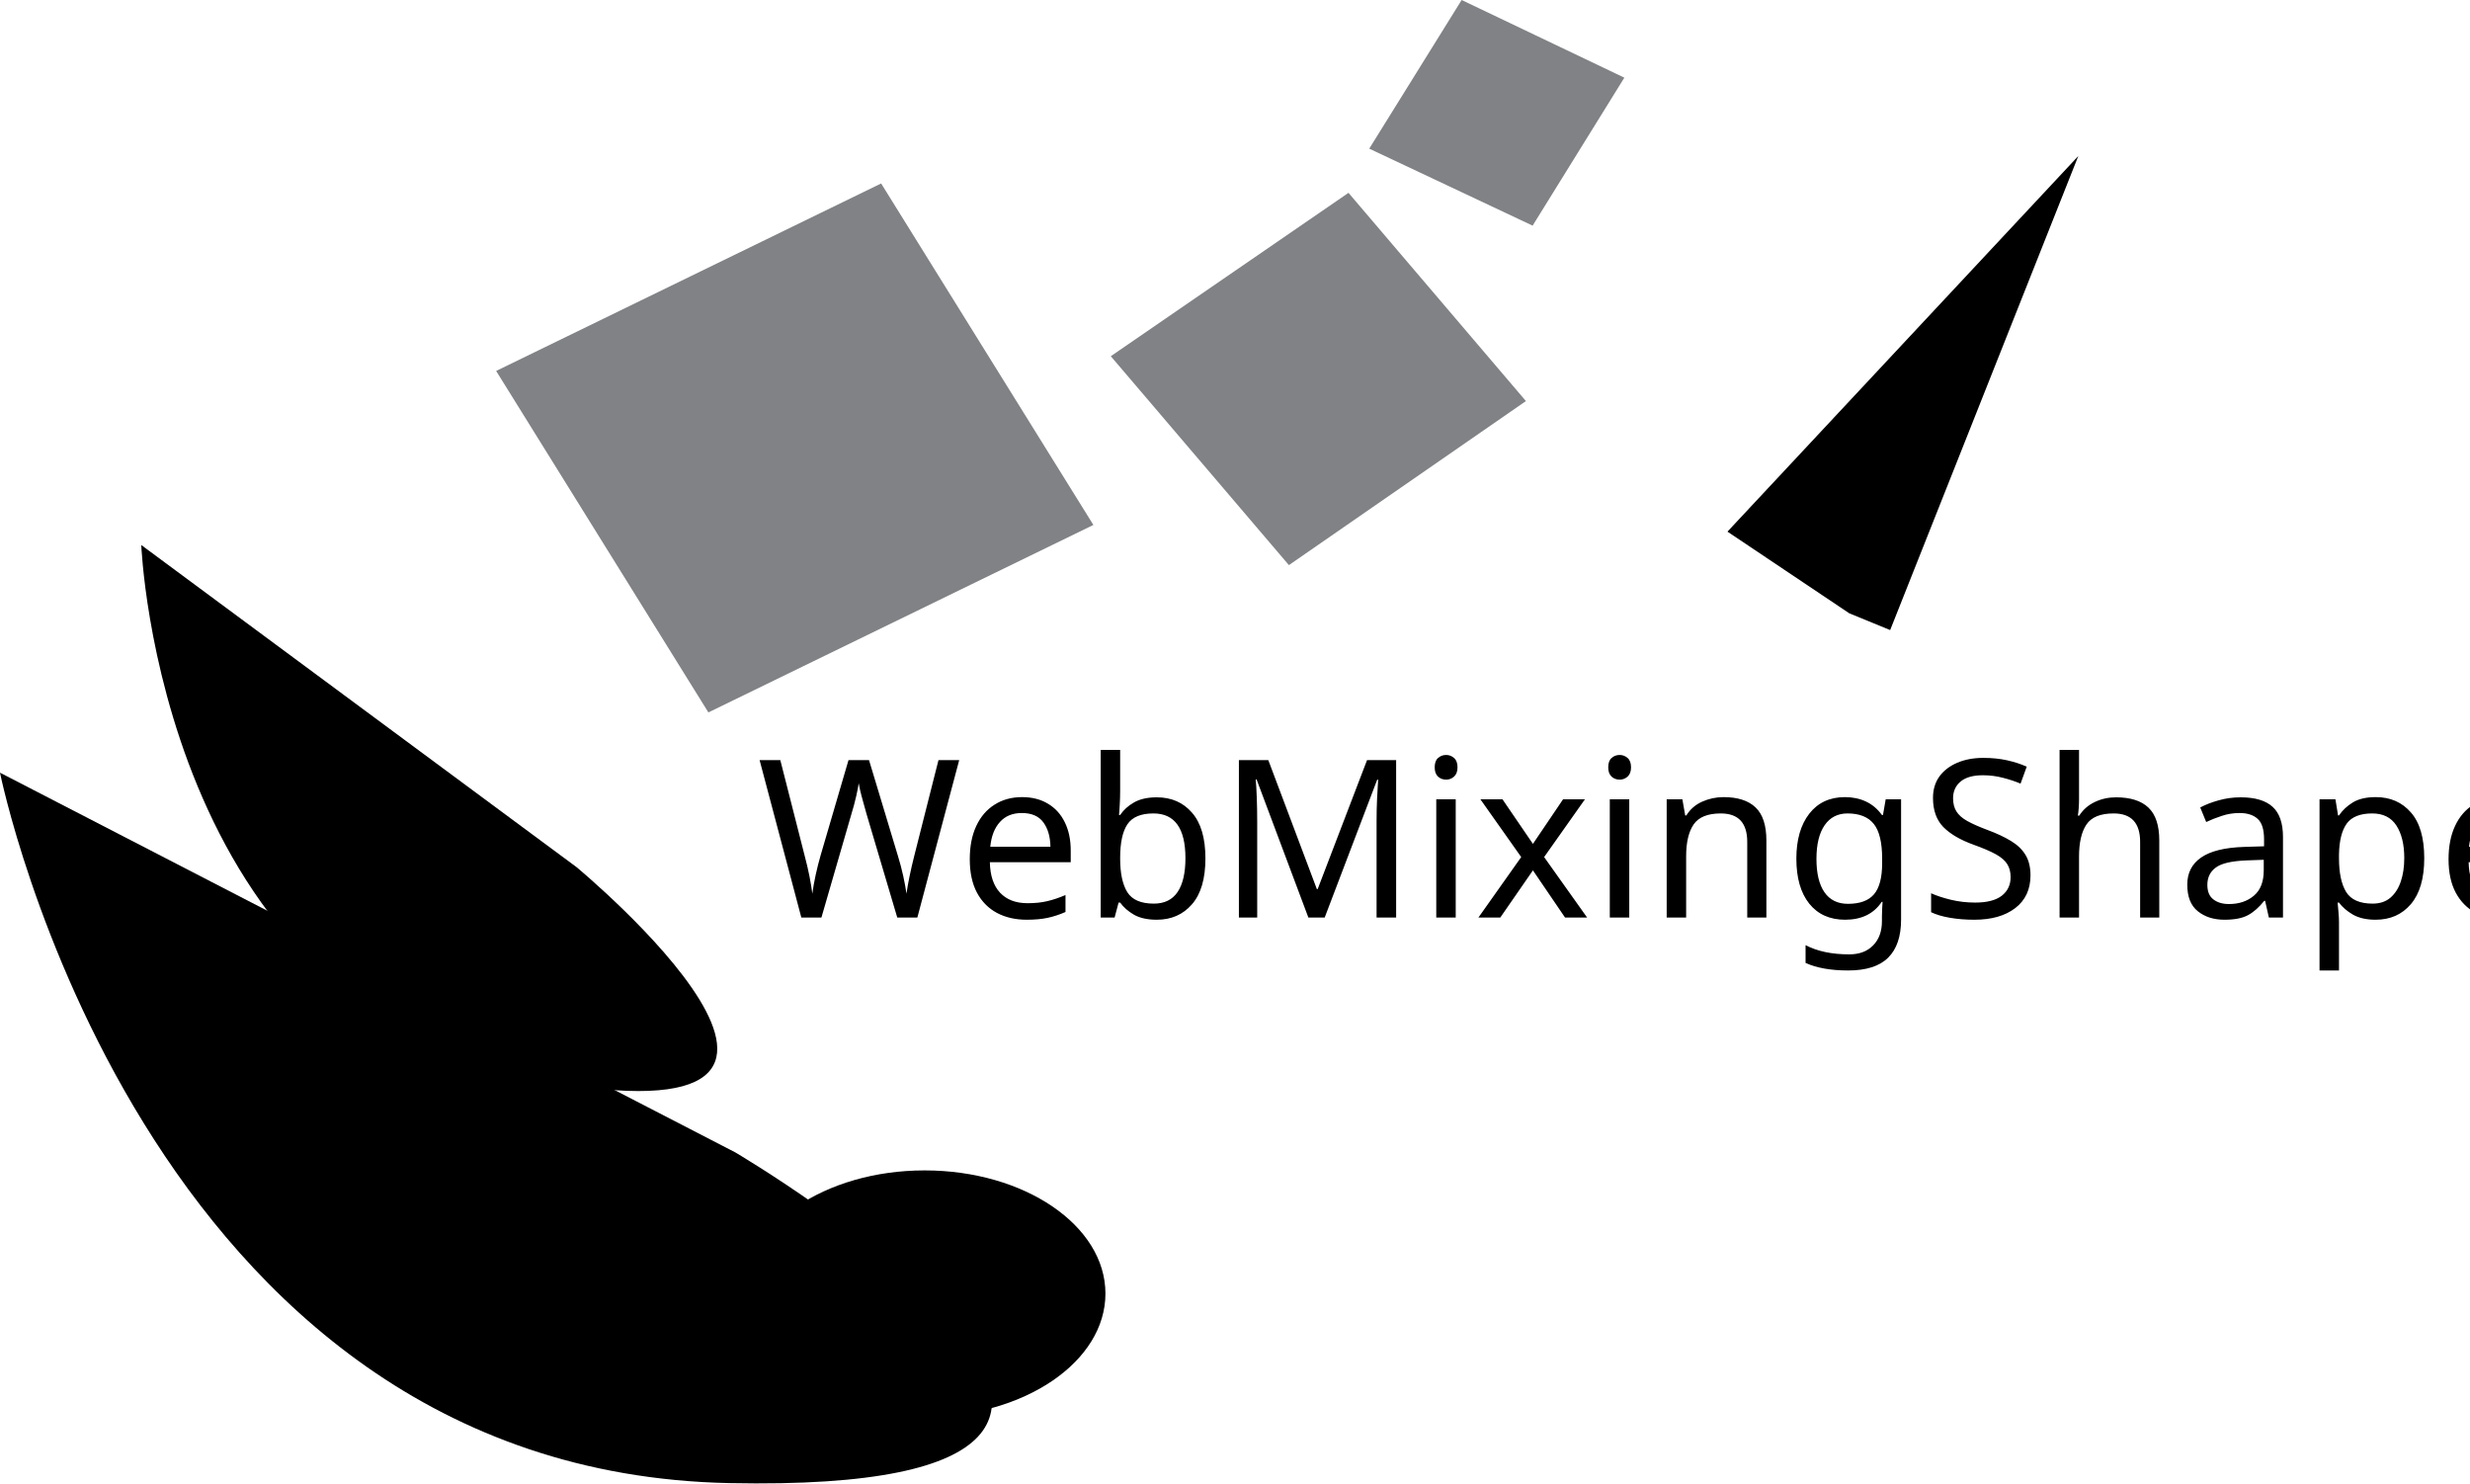
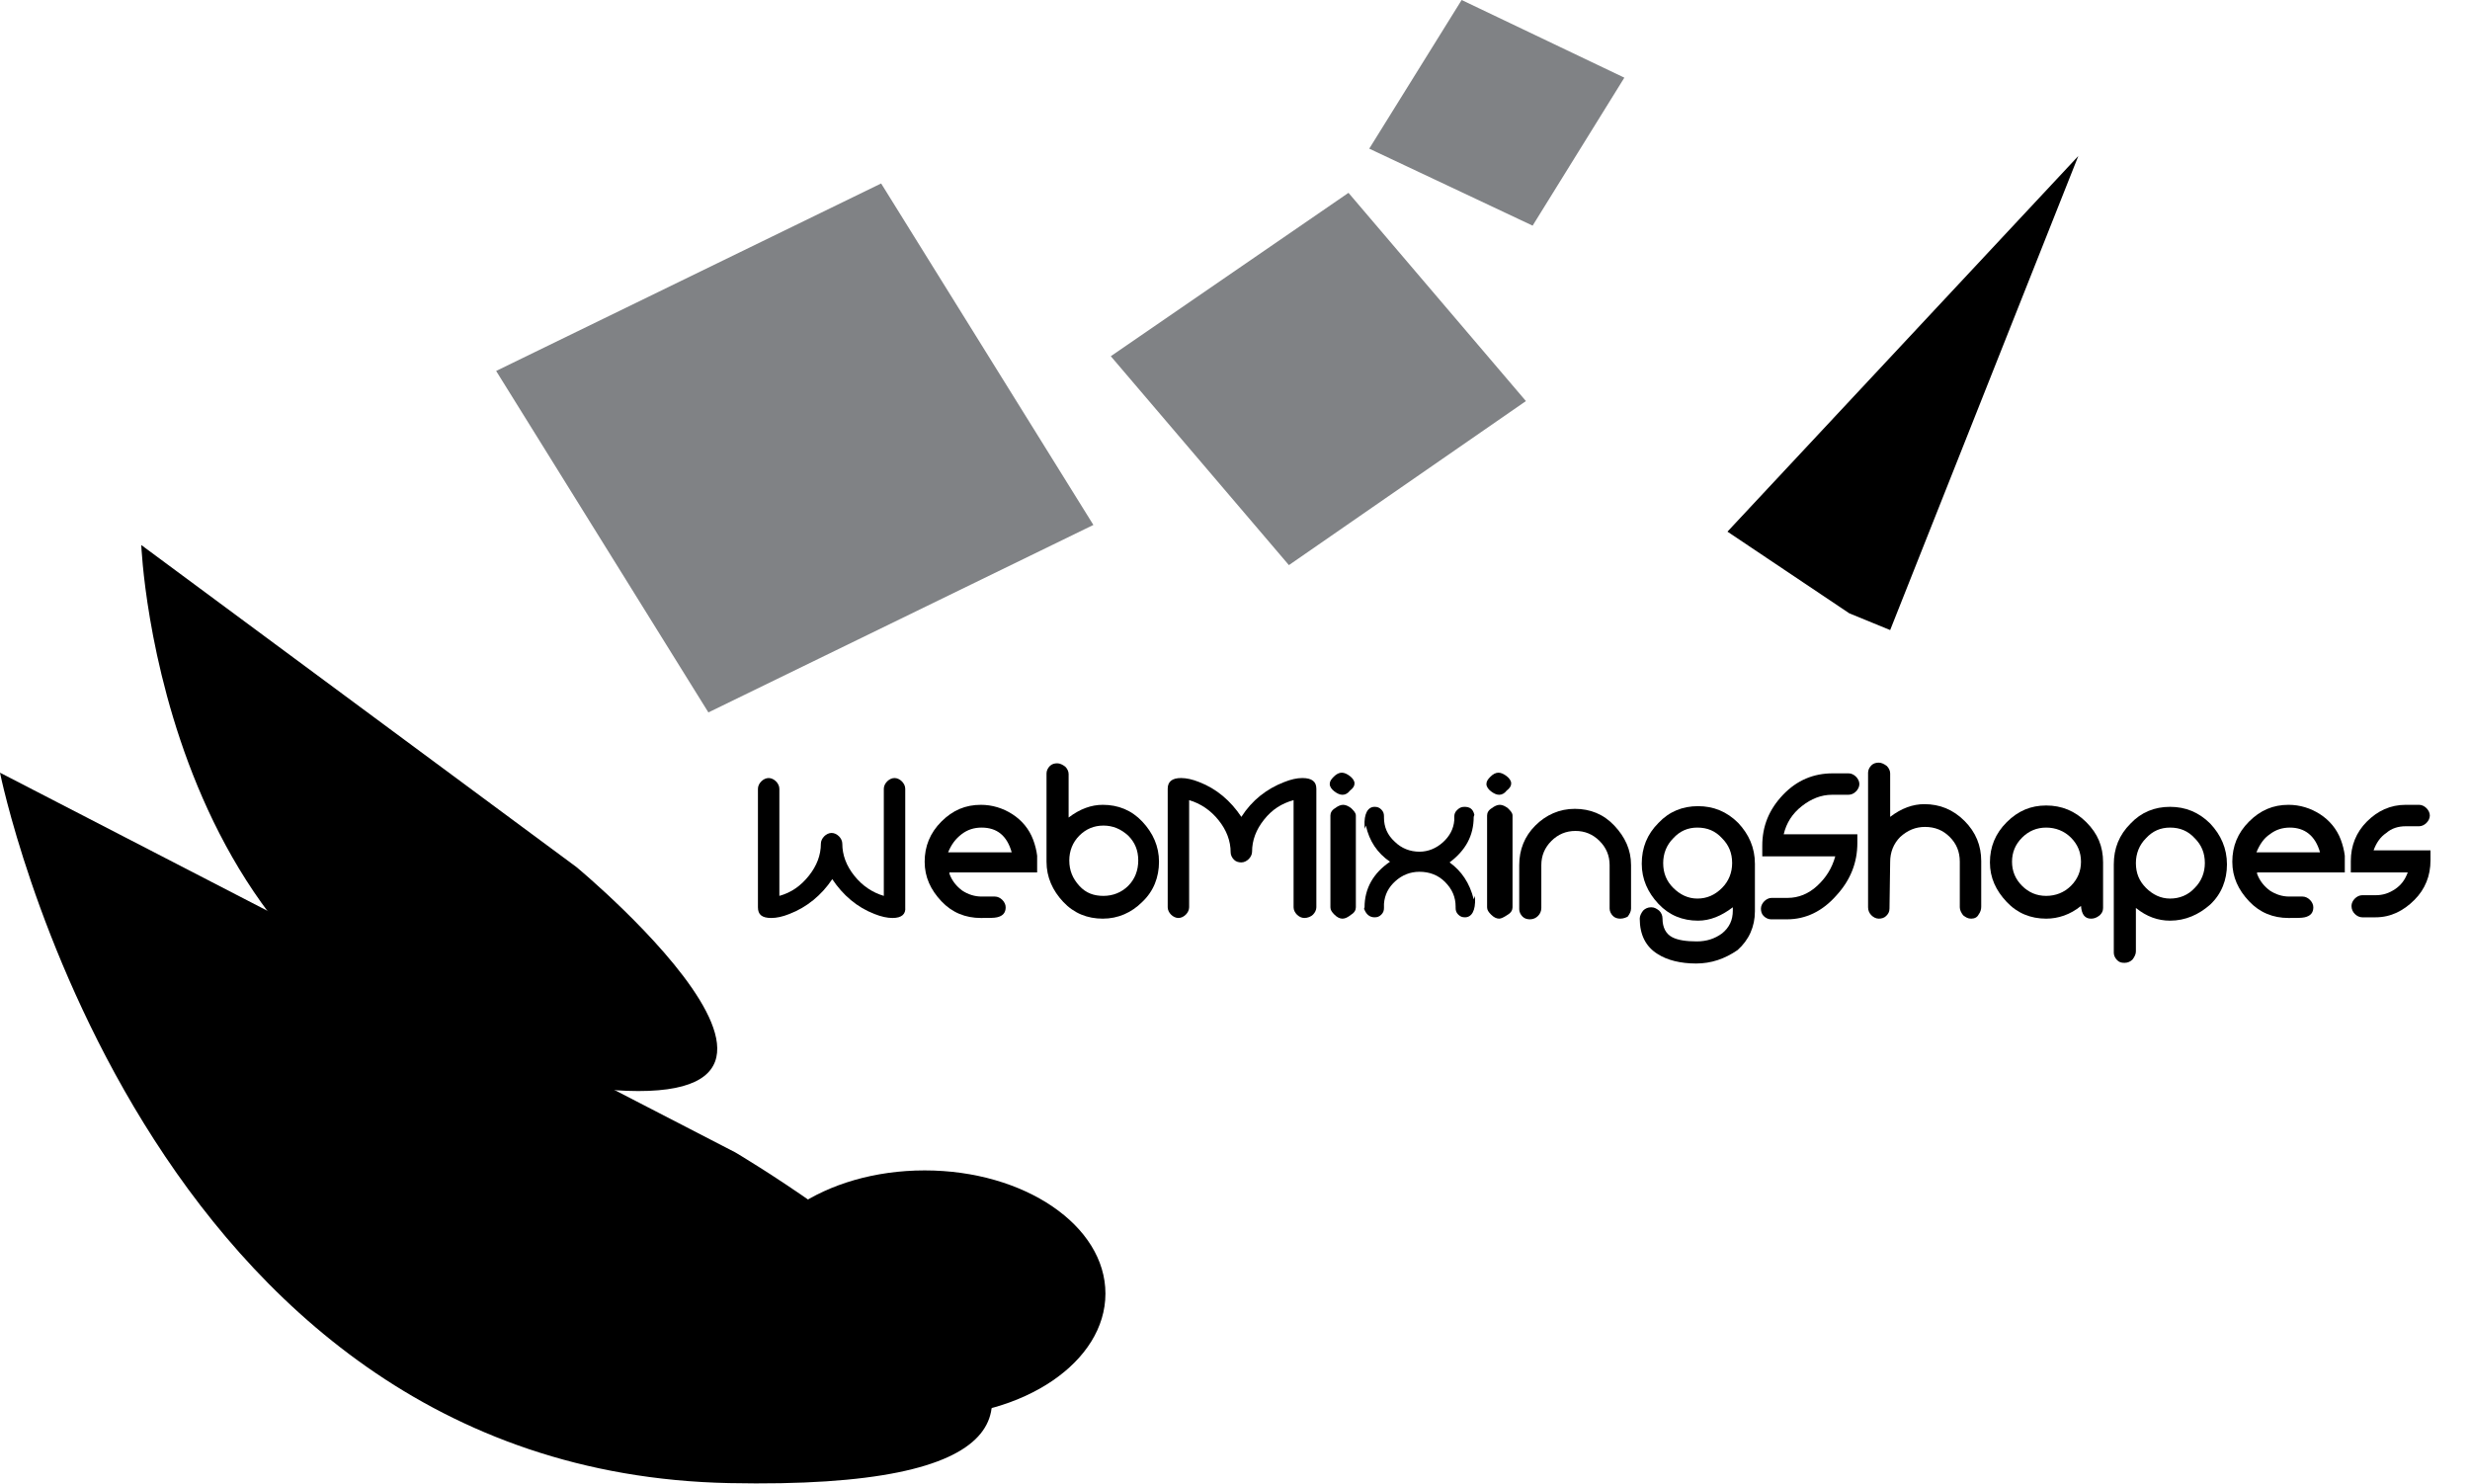
- <svg xmlns="http://www.w3.org/2000/svg" version="1.1" id="Calque_1" x="0px" y="0px" viewBox="0 0 368.9 221.6" enable-background="new 0 0 368.9 221.6" xml:space="preserve">
+ <svg xmlns="http://www.w3.org/2000/svg" version="1.1" id="logo-full" x="0px" y="0px" viewBox="0 0 368.9 221.6" enable-background="new 0 0 368.9 221.6" xml:space="preserve">
  <path d="M0,115.4c0,0,21,104.3,108.9,106.1c87.8,1.8,0.9-49.4,0.9-49.4" />
  <path d="M21.1,81.4c0,0,2.7,69.5,59.3,79.9s5.7-31.8,5.7-31.8" />
  <polyline points="282.3,94.1 310.4,23.3 258,79.4 276.2,91.6 " />
  <ellipse cx="138.1" cy="193.2" rx="27" ry="18.4" />
  <polygon fill="#808285" points="105.8,106.4 74.1,55.4 131.6,27.4 163.3,78.4 " />
  <polygon fill="#808285" points="192.5,84.4 165.9,53.2 201.4,28.8 227.9,59.9 " />
  <polygon fill="#808285" points="228.9,33.7 204.5,22.2 218.3,0 242.6,11.6 " />
-   <rect x="107.4" y="113.9" fill="none" width="261.5" height="72.3" />
-   <text transform="matrix(1 0 0 1 113.0558 137.0337)" font-family="'MonoglycerideDemiBold'" font-size="32.93">WebMixingShapes</text>
+   <g>
+     <path d="M133.3,137.1c-0.8,0-1.7-0.2-2.7-0.6c-2.6-1-4.7-2.8-6.3-5.2c-1.6,2.4-3.8,4.2-6.4,5.2c-1,0.4-1.9,0.6-2.7,0.6   c-1.4,0-2-0.5-2-1.6v-17.7c0-0.4,0.2-0.8,0.5-1.1c0.3-0.3,0.7-0.5,1.1-0.5c0.4,0,0.8,0.2,1.1,0.5s0.5,0.7,0.5,1.1v16   c1.8-0.5,3.2-1.5,4.4-3c1.2-1.5,1.8-3.1,1.8-4.8c0-0.4,0.2-0.8,0.5-1.1c0.3-0.3,0.7-0.5,1.1-0.5c0.4,0,0.8,0.2,1.1,0.5   s0.5,0.7,0.5,1.1c0,1.7,0.6,3.3,1.8,4.8c1.2,1.5,2.7,2.5,4.4,3v-16c0-0.4,0.2-0.8,0.5-1.1c0.3-0.3,0.7-0.5,1.1-0.5   c0.4,0,0.8,0.2,1.1,0.5s0.5,0.7,0.5,1.1v17.7C135.3,136.5,134.7,137.1,133.3,137.1z" />
+     <path d="M141.8,130.5c0.4,1.1,1.1,1.9,1.9,2.5c0.9,0.6,1.9,0.9,2.9,0.9c0.1,0,0.5,0,1,0c0.4,0,0.7,0,1,0c0.4,0,0.8,0.2,1.1,0.5   c0.3,0.3,0.5,0.7,0.5,1.1c0,0.8-0.4,1.3-1.3,1.5c-0.4,0.1-1.2,0.1-2.4,0.1c-2.3,0-4.3-0.8-5.9-2.5s-2.5-3.6-2.5-5.9   c0-2.3,0.8-4.3,2.5-6s3.6-2.5,5.9-2.5c1.7,0,3.3,0.5,4.7,1.4c1.4,0.9,2.5,2.2,3.1,3.8c0.3,0.8,0.5,1.6,0.6,2.4c0,0.1,0,0.9,0,2.5   H141.8z M146.6,123.6c-1.1,0-2.1,0.3-3,1s-1.5,1.5-2,2.7h9.5C150.4,124.8,148.9,123.6,146.6,123.6z" />
+     <path d="M164.7,137.2c-2.3,0-4.3-0.8-5.9-2.5c-1.6-1.7-2.5-3.7-2.5-6v-13.2c0-0.4,0.2-0.8,0.5-1.1c0.3-0.3,0.7-0.4,1.1-0.4   c0.4,0,0.8,0.2,1.2,0.5c0.3,0.3,0.5,0.7,0.5,1.1v6.5c1.7-1.3,3.4-1.9,5.1-1.9c2.3,0,4.3,0.8,5.9,2.5c1.6,1.7,2.5,3.7,2.5,6   c0,2.3-0.8,4.4-2.5,6C169,136.3,167,137.2,164.7,137.2z M164.8,123.3c-1.4,0-2.6,0.5-3.6,1.5c-1,1-1.5,2.3-1.5,3.7   c0,1.5,0.5,2.7,1.5,3.8s2.2,1.5,3.6,1.5c1.4,0,2.7-0.5,3.7-1.5c1-1,1.5-2.3,1.5-3.8c0-1.5-0.5-2.7-1.5-3.7   C167.4,123.8,166.2,123.3,164.8,123.3z" />
+     <path d="M194.8,137.1c-0.4,0-0.8-0.2-1.1-0.5s-0.5-0.7-0.5-1.1v-16c-1.8,0.5-3.2,1.4-4.4,2.9c-1.2,1.5-1.8,3.1-1.8,4.8   c0,0.4-0.2,0.8-0.5,1.1c-0.3,0.3-0.7,0.5-1.1,0.5c-0.4,0-0.8-0.1-1.1-0.4c-0.3-0.3-0.5-0.7-0.5-1.1c0-1.7-0.6-3.3-1.8-4.8   c-1.2-1.5-2.7-2.5-4.4-3v16c0,0.4-0.2,0.8-0.5,1.1c-0.3,0.3-0.7,0.5-1.1,0.5c-0.4,0-0.8-0.2-1.1-0.5c-0.3-0.3-0.5-0.7-0.5-1.1   v-17.7c0-1.1,0.7-1.6,2-1.6c0.8,0,1.7,0.2,2.7,0.6c2.6,1,4.7,2.8,6.3,5.2c1.6-2.5,3.8-4.2,6.4-5.2c1-0.4,1.9-0.6,2.7-0.6   c1.4,0,2.1,0.5,2.1,1.6v17.7c0,0.4-0.2,0.8-0.5,1.1S195.3,137.1,194.8,137.1z" />
+     <path d="M200.5,118.7c-0.4,0-0.8-0.2-1.2-0.5c-0.4-0.3-0.7-0.7-0.7-1.1c0-0.4,0.2-0.7,0.6-1.1c0.4-0.4,0.8-0.6,1.2-0.6   c0.4,0,0.8,0.2,1.2,0.5c0.4,0.3,0.7,0.7,0.7,1.1c0,0.4-0.2,0.7-0.7,1.1C201.3,118.5,200.9,118.7,200.5,118.7z M200.5,137.2   c-0.4,0-0.8-0.2-1.2-0.6c-0.4-0.4-0.6-0.7-0.6-1.1v-13.7c0-0.4,0.2-0.8,0.7-1.1c0.4-0.3,0.8-0.5,1.2-0.5c0.4,0,0.8,0.2,1.2,0.5   c0.4,0.4,0.7,0.7,0.7,1.1v13.7c0,0.4-0.2,0.8-0.7,1.1C201.3,137,200.9,137.2,200.5,137.2z" />
+     <path d="M220.2,121.7l-0.1,0.3c0,2.8-1.2,5-3.6,6.8c1.8,1.3,3,3.1,3.6,5.5l0.2-0.5v0.3c0.1,1.9-0.5,2.9-1.5,2.9   c-0.4,0-0.7-0.1-1-0.4c-0.3-0.3-0.4-0.6-0.4-1v-0.2c0-1.4-0.5-2.6-1.6-3.7c-1-1-2.3-1.5-3.8-1.5c-1.4,0-2.6,0.5-3.6,1.4   s-1.6,2-1.7,3.4l0,0.6c0,0.4-0.1,0.7-0.4,1c-0.3,0.3-0.6,0.4-1,0.4c-0.7,0-1.2-0.4-1.5-1.1v-0.1l-0.1,0l0.1-0.3   c0-2.8,1.3-5.1,3.8-6.8c-1.9-1.3-3.1-3.1-3.6-5.4l-0.2,0.5v-0.4c-0.1-1.9,0.5-2.9,1.5-2.9c0.4,0,0.7,0.1,1,0.4   c0.3,0.3,0.4,0.6,0.4,1v0.2c0,1.4,0.5,2.6,1.6,3.6c1,1,2.3,1.5,3.7,1.5c1.3,0,2.5-0.5,3.5-1.4c1-0.9,1.6-2,1.7-3.3V122   c0-0.4,0.1-0.7,0.4-1c0.3-0.3,0.6-0.5,1.1-0.5C219.5,120.5,220,120.8,220.2,121.7L220.2,121.7z" />
+     <path d="M223.9,118.7c-0.4,0-0.8-0.2-1.2-0.5c-0.4-0.3-0.7-0.7-0.7-1.1c0-0.4,0.2-0.7,0.6-1.1c0.4-0.4,0.8-0.6,1.2-0.6   c0.4,0,0.8,0.2,1.2,0.5c0.4,0.3,0.7,0.7,0.7,1.1c0,0.4-0.2,0.7-0.7,1.1C224.7,118.5,224.3,118.7,223.9,118.7z M223.9,137.2   c-0.4,0-0.8-0.2-1.2-0.6c-0.4-0.4-0.6-0.7-0.6-1.1v-13.7c0-0.4,0.2-0.8,0.7-1.1c0.4-0.3,0.8-0.5,1.2-0.5c0.4,0,0.8,0.2,1.2,0.5   c0.4,0.4,0.7,0.7,0.7,1.1v13.7c0,0.4-0.2,0.8-0.7,1.1C224.6,137,224.2,137.2,223.9,137.2z" />
+     <path d="M242,137.2c-0.4,0-0.8-0.1-1.1-0.4c-0.3-0.3-0.5-0.7-0.5-1.1v-6.5c0-1.4-0.5-2.6-1.5-3.6c-1-1-2.2-1.5-3.6-1.5   c-1.4,0-2.6,0.5-3.6,1.5c-1,1-1.5,2.2-1.5,3.6c0,0,0,2.1,0,6.4c0,0.5-0.2,0.9-0.5,1.2s-0.7,0.5-1.2,0.5c-0.4,0-0.8-0.1-1.1-0.4   c-0.3-0.3-0.5-0.7-0.5-1.1v-6.6c0-2.3,0.8-4.3,2.4-5.9s3.6-2.5,5.9-2.5c2.3,0,4.3,0.8,5.9,2.5s2.5,3.6,2.5,5.9c0,0,0,2.1,0,6.5   c0,0.4-0.2,0.8-0.5,1.2C242.9,137,242.5,137.2,242,137.2z" />
+     <path d="M253.3,143.9c-2.3,0-4.3-0.5-5.7-1.4c-1.8-1.1-2.7-2.9-2.7-5.3c0-0.4,0.2-0.8,0.5-1.2c0.3-0.3,0.7-0.5,1.2-0.5   s0.8,0.2,1.2,0.5c0.3,0.3,0.5,0.7,0.5,1.2c0,1.3,0.5,2.3,1.5,2.8c0.8,0.4,2,0.6,3.6,0.6c1.5,0,2.7-0.4,3.8-1.2   c1.1-0.9,1.6-2,1.6-3.4v-0.5c-1.7,1.3-3.4,2-5.2,2c-2.3,0-4.3-0.8-5.9-2.5c-1.6-1.7-2.5-3.7-2.5-6c0-2.4,0.8-4.4,2.5-6.1   c1.6-1.7,3.6-2.5,5.9-2.5s4.3,0.8,6,2.5c1.6,1.7,2.5,3.7,2.5,6.1v7.1c0,2.3-0.9,4.3-2.6,5.8C257.6,143.2,255.6,143.9,253.3,143.9z    M253.5,123.6c-1.4,0-2.6,0.5-3.6,1.6c-1,1-1.5,2.3-1.5,3.7c0,1.5,0.5,2.7,1.5,3.7c1,1,2.2,1.6,3.6,1.6c1.4,0,2.6-0.5,3.7-1.6   c1-1,1.5-2.3,1.5-3.7c0-1.5-0.5-2.7-1.5-3.7C256.2,124.1,255,123.6,253.5,123.6z" />
+     <path d="M276,118.7h-2.4c-1.6,0-3.1,0.6-4.5,1.7c-1.4,1.1-2.3,2.5-2.7,4.2h11v1.3c0,2.9-1,5.5-3.1,7.8c-2.1,2.4-4.6,3.6-7.4,3.6   c-0.3,0-0.7,0-1.2,0c-0.5,0-0.9,0-1.2,0c-0.4,0-0.8-0.2-1.1-0.5c-0.3-0.3-0.4-0.7-0.4-1.1s0.2-0.8,0.5-1.1c0.3-0.3,0.7-0.5,1.1-0.5   c0.3,0,0.6,0,1.2,0c0.5,0,0.9,0,1.2,0c1.6,0,3.1-0.6,4.4-1.8c1.3-1.2,2.2-2.6,2.7-4.4h-10.9v-1.6c0-2.9,1-5.4,3.1-7.6   c2.1-2.2,4.6-3.2,7.4-3.2h2.4c0.4,0,0.8,0.2,1.1,0.5c0.3,0.3,0.5,0.7,0.5,1.1s-0.2,0.8-0.5,1.1C276.8,118.6,276.4,118.7,276,118.7z   " />
+     <path d="M294.4,137.2c-0.5,0-0.8-0.2-1.2-0.5c-0.3-0.4-0.5-0.8-0.5-1.2v-6.8c0-1.5-0.5-2.7-1.5-3.7c-1-1-2.2-1.5-3.7-1.5   c-1.4,0-2.6,0.5-3.7,1.5c-1,1-1.5,2.3-1.5,3.7l-0.1,7c0,0.5-0.2,0.8-0.5,1.1s-0.7,0.4-1.1,0.4c-0.4,0-0.8-0.2-1.1-0.5   c-0.3-0.3-0.5-0.7-0.5-1.2v-20.1c0-0.4,0.2-0.8,0.5-1.1c0.3-0.3,0.7-0.4,1.1-0.4c0.4,0,0.8,0.2,1.2,0.5c0.3,0.3,0.5,0.7,0.5,1.1   v6.5c1.7-1.3,3.4-1.9,5.1-1.9c2.3,0,4.3,0.8,6,2.5s2.5,3.7,2.5,6v6.8c0,0.4-0.1,0.8-0.4,1.2C295.3,137,294.9,137.2,294.4,137.2z" />
+     <path d="M312.3,137.2c-0.9,0-1.4-0.6-1.5-1.9c-1.6,1.3-3.4,1.9-5.2,1.9c-2.3,0-4.3-0.8-5.9-2.5s-2.5-3.6-2.5-5.9   c0-2.3,0.8-4.3,2.5-6s3.6-2.5,5.9-2.5c2.3,0,4.3,0.8,6,2.5s2.5,3.6,2.5,6v6.8c0,0.5-0.2,0.8-0.5,1.1   C313.1,137.1,312.7,137.2,312.3,137.2z M305.6,123.6c-1.4,0-2.6,0.5-3.6,1.5c-1,1-1.5,2.2-1.5,3.6c0,1.4,0.5,2.6,1.5,3.6   c1,1,2.2,1.5,3.6,1.5c1.4,0,2.7-0.5,3.7-1.5c1-1,1.5-2.2,1.5-3.6c0-1.4-0.5-2.6-1.5-3.6C308.3,124.1,307,123.6,305.6,123.6z" />
+     <path d="M324.1,137.5c-1.8,0-3.5-0.6-5.1-1.9v6.5c0,0.4-0.2,0.8-0.5,1.2c-0.3,0.3-0.7,0.5-1.2,0.5s-0.8-0.1-1.1-0.4   c-0.3-0.3-0.5-0.7-0.5-1.1v-13.2c0-2.4,0.8-4.4,2.5-6.1c1.6-1.7,3.6-2.5,5.9-2.5c2.3,0,4.3,0.8,6,2.5c1.6,1.7,2.5,3.7,2.5,6.1   c0,2.3-0.8,4.4-2.5,6C328.4,136.6,326.4,137.5,324.1,137.5z M324.1,123.6c-1.4,0-2.6,0.5-3.6,1.6c-1,1-1.5,2.3-1.5,3.7   c0,1.5,0.5,2.7,1.5,3.7c1,1,2.2,1.6,3.6,1.6c1.4,0,2.7-0.5,3.7-1.6c1-1,1.5-2.3,1.5-3.7c0-1.5-0.5-2.7-1.5-3.7   C326.8,124.1,325.6,123.6,324.1,123.6z" />
+     <path d="M337.1,130.5c0.4,1.1,1.1,1.9,1.9,2.5c0.9,0.6,1.9,0.9,2.9,0.9c0.1,0,0.5,0,1,0c0.4,0,0.7,0,1,0c0.4,0,0.8,0.2,1.1,0.5   s0.5,0.7,0.5,1.1c0,0.8-0.4,1.3-1.3,1.5c-0.4,0.1-1.2,0.1-2.4,0.1c-2.3,0-4.3-0.8-5.9-2.5s-2.5-3.6-2.5-5.9c0-2.3,0.8-4.3,2.5-6   s3.6-2.5,5.9-2.5c1.7,0,3.3,0.5,4.7,1.4c1.4,0.9,2.5,2.2,3.1,3.8c0.3,0.8,0.5,1.6,0.6,2.4c0,0.1,0,0.9,0,2.5H337.1z M342,123.6   c-1.1,0-2.1,0.3-3,1c-0.9,0.6-1.5,1.5-2,2.7h9.5C345.8,124.8,344.2,123.6,342,123.6z" />
+     <path d="M354.8,137h-2c-0.4,0-0.8-0.2-1.1-0.5c-0.3-0.3-0.5-0.7-0.5-1.2c0-0.4,0.2-0.8,0.5-1.1s0.7-0.5,1.1-0.5c0.2,0,0.6,0,1,0   s0.8,0,1,0c1.1,0,2-0.3,2.9-0.9c0.9-0.6,1.5-1.4,1.9-2.5h-8.5v-1.7c0-2.3,0.8-4.3,2.4-5.9c1.6-1.6,3.5-2.5,5.8-2.5h2   c0.4,0,0.8,0.2,1.1,0.5c0.3,0.3,0.5,0.7,0.5,1.1c0,0.4-0.2,0.8-0.5,1.1s-0.7,0.5-1.1,0.5c-0.2,0-0.6,0-1,0c-0.4,0-0.8,0-1,0   c-1.1,0-2.1,0.3-2.9,1c-0.9,0.6-1.5,1.5-1.9,2.6h8.5v1.5c0,2.3-0.8,4.3-2.4,5.9S357.1,137,354.8,137z" />
+   </g>
</svg>
